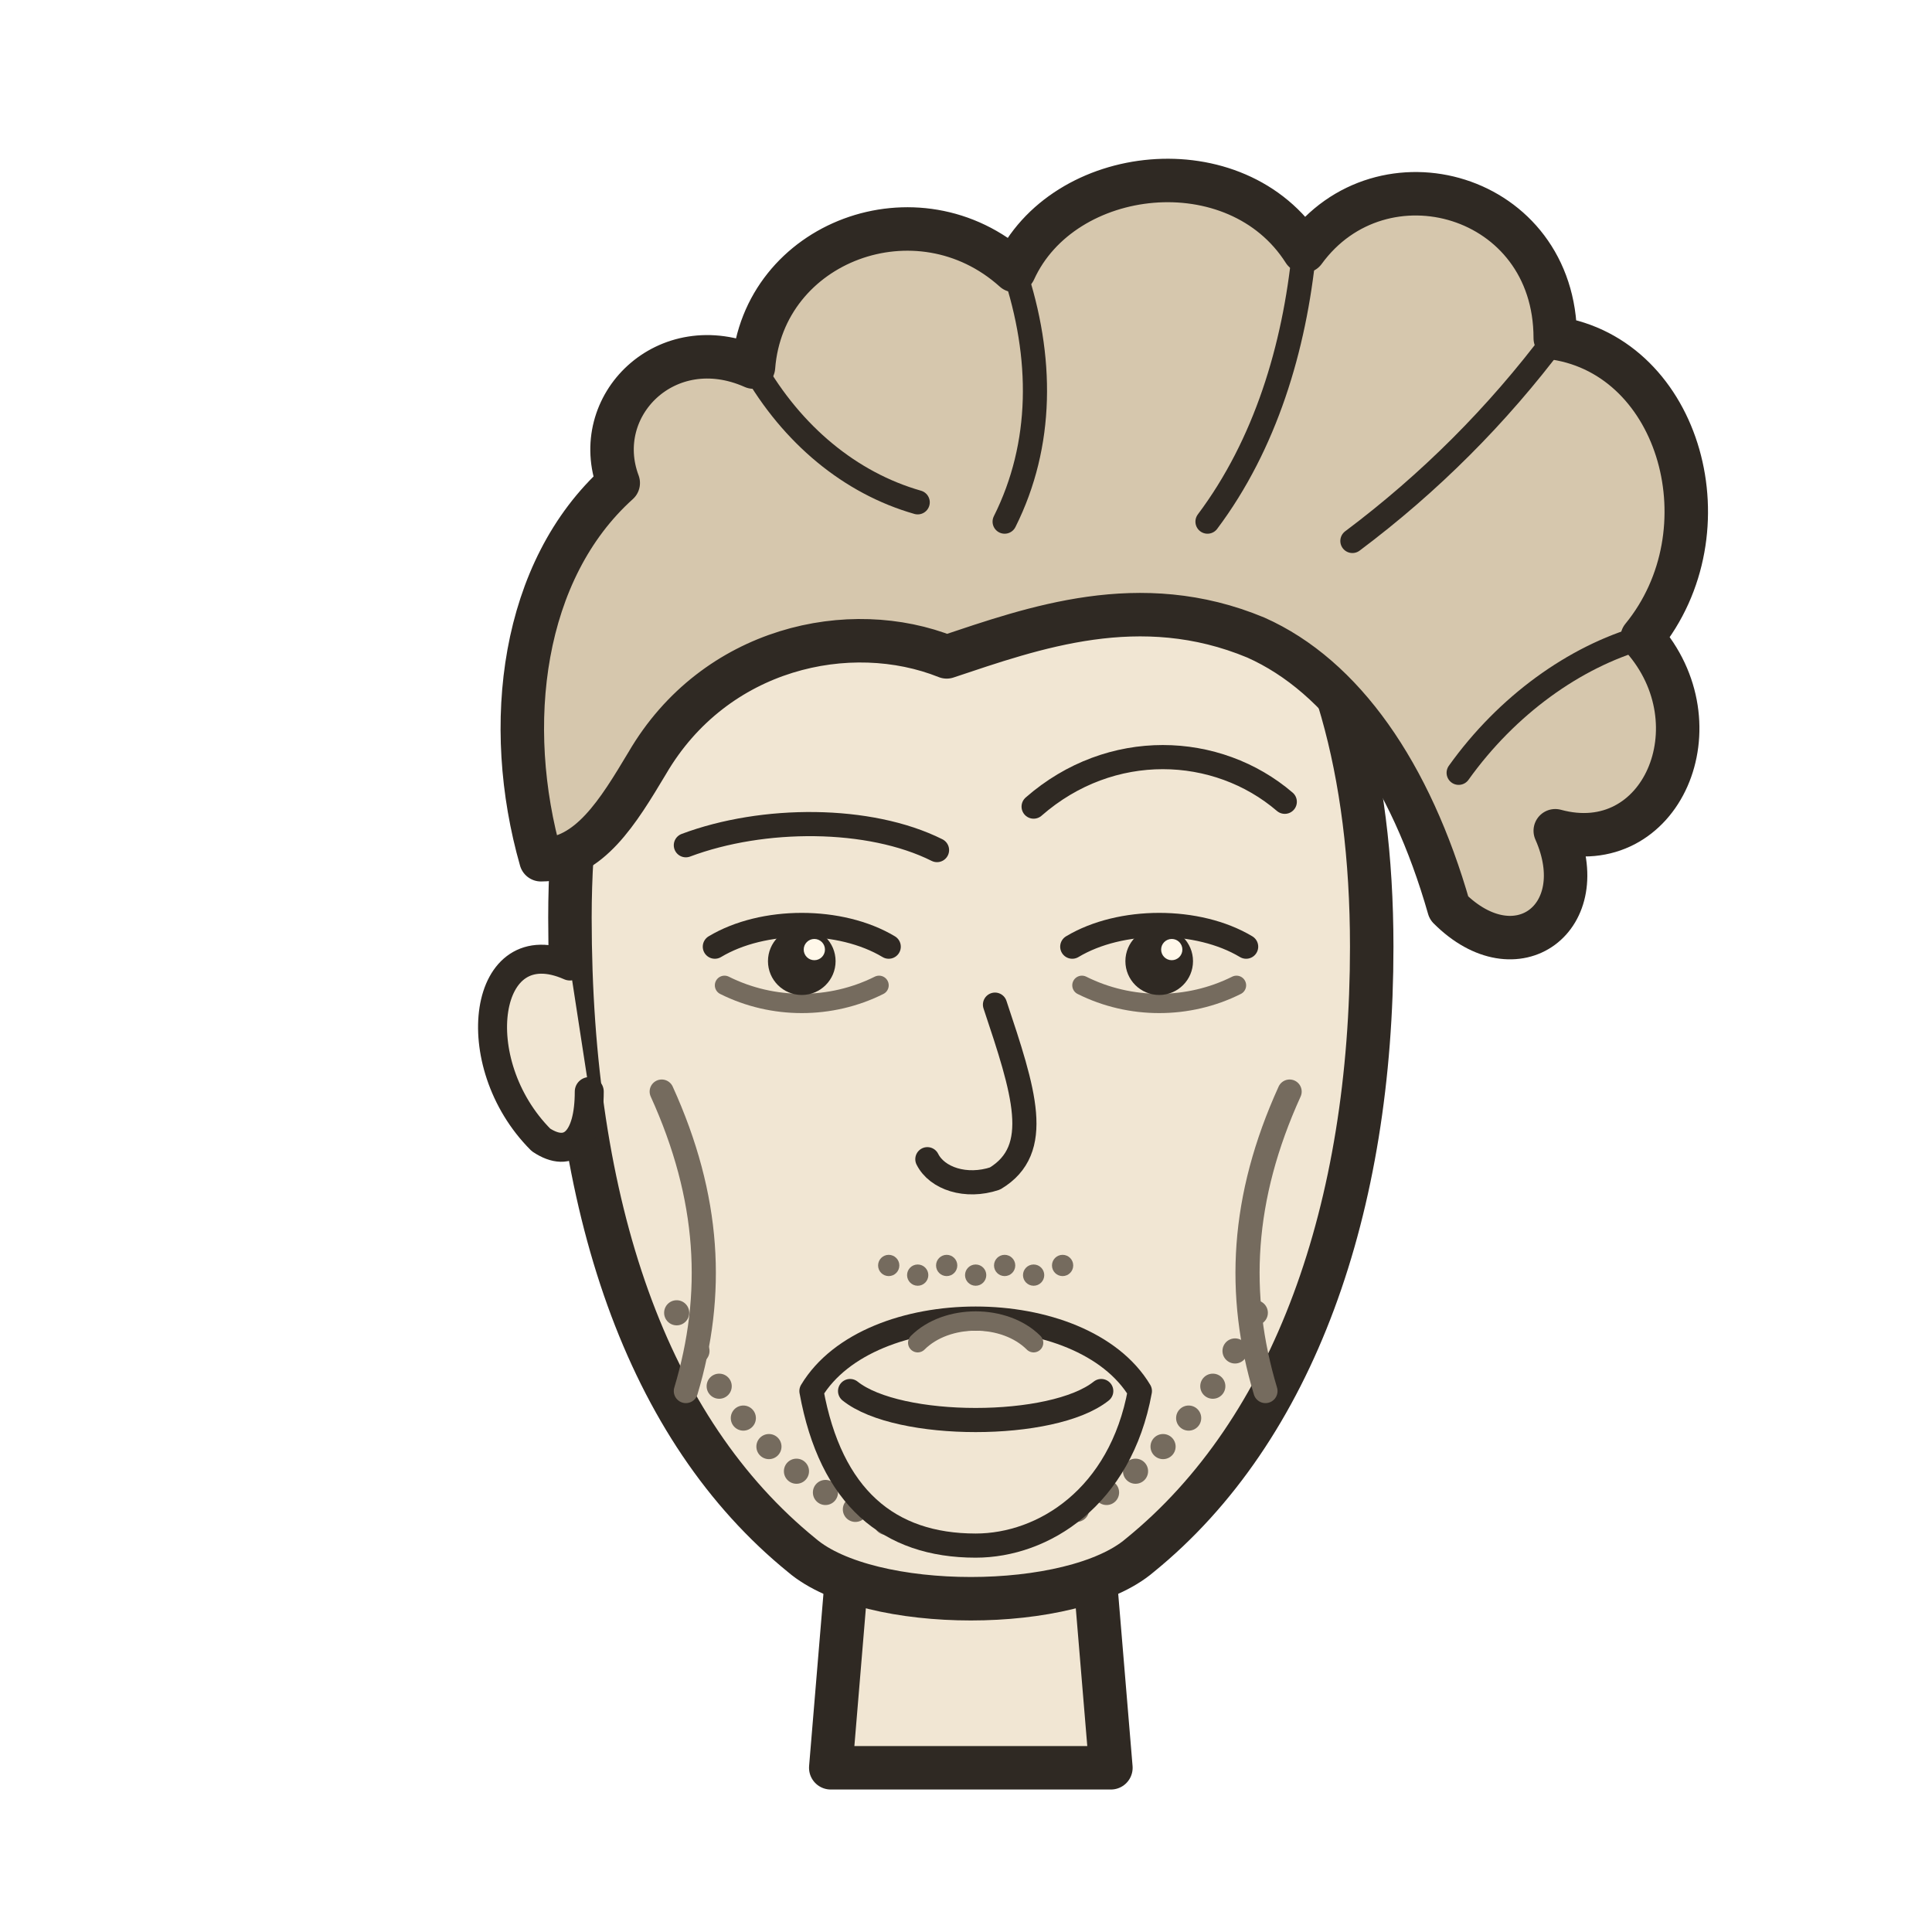
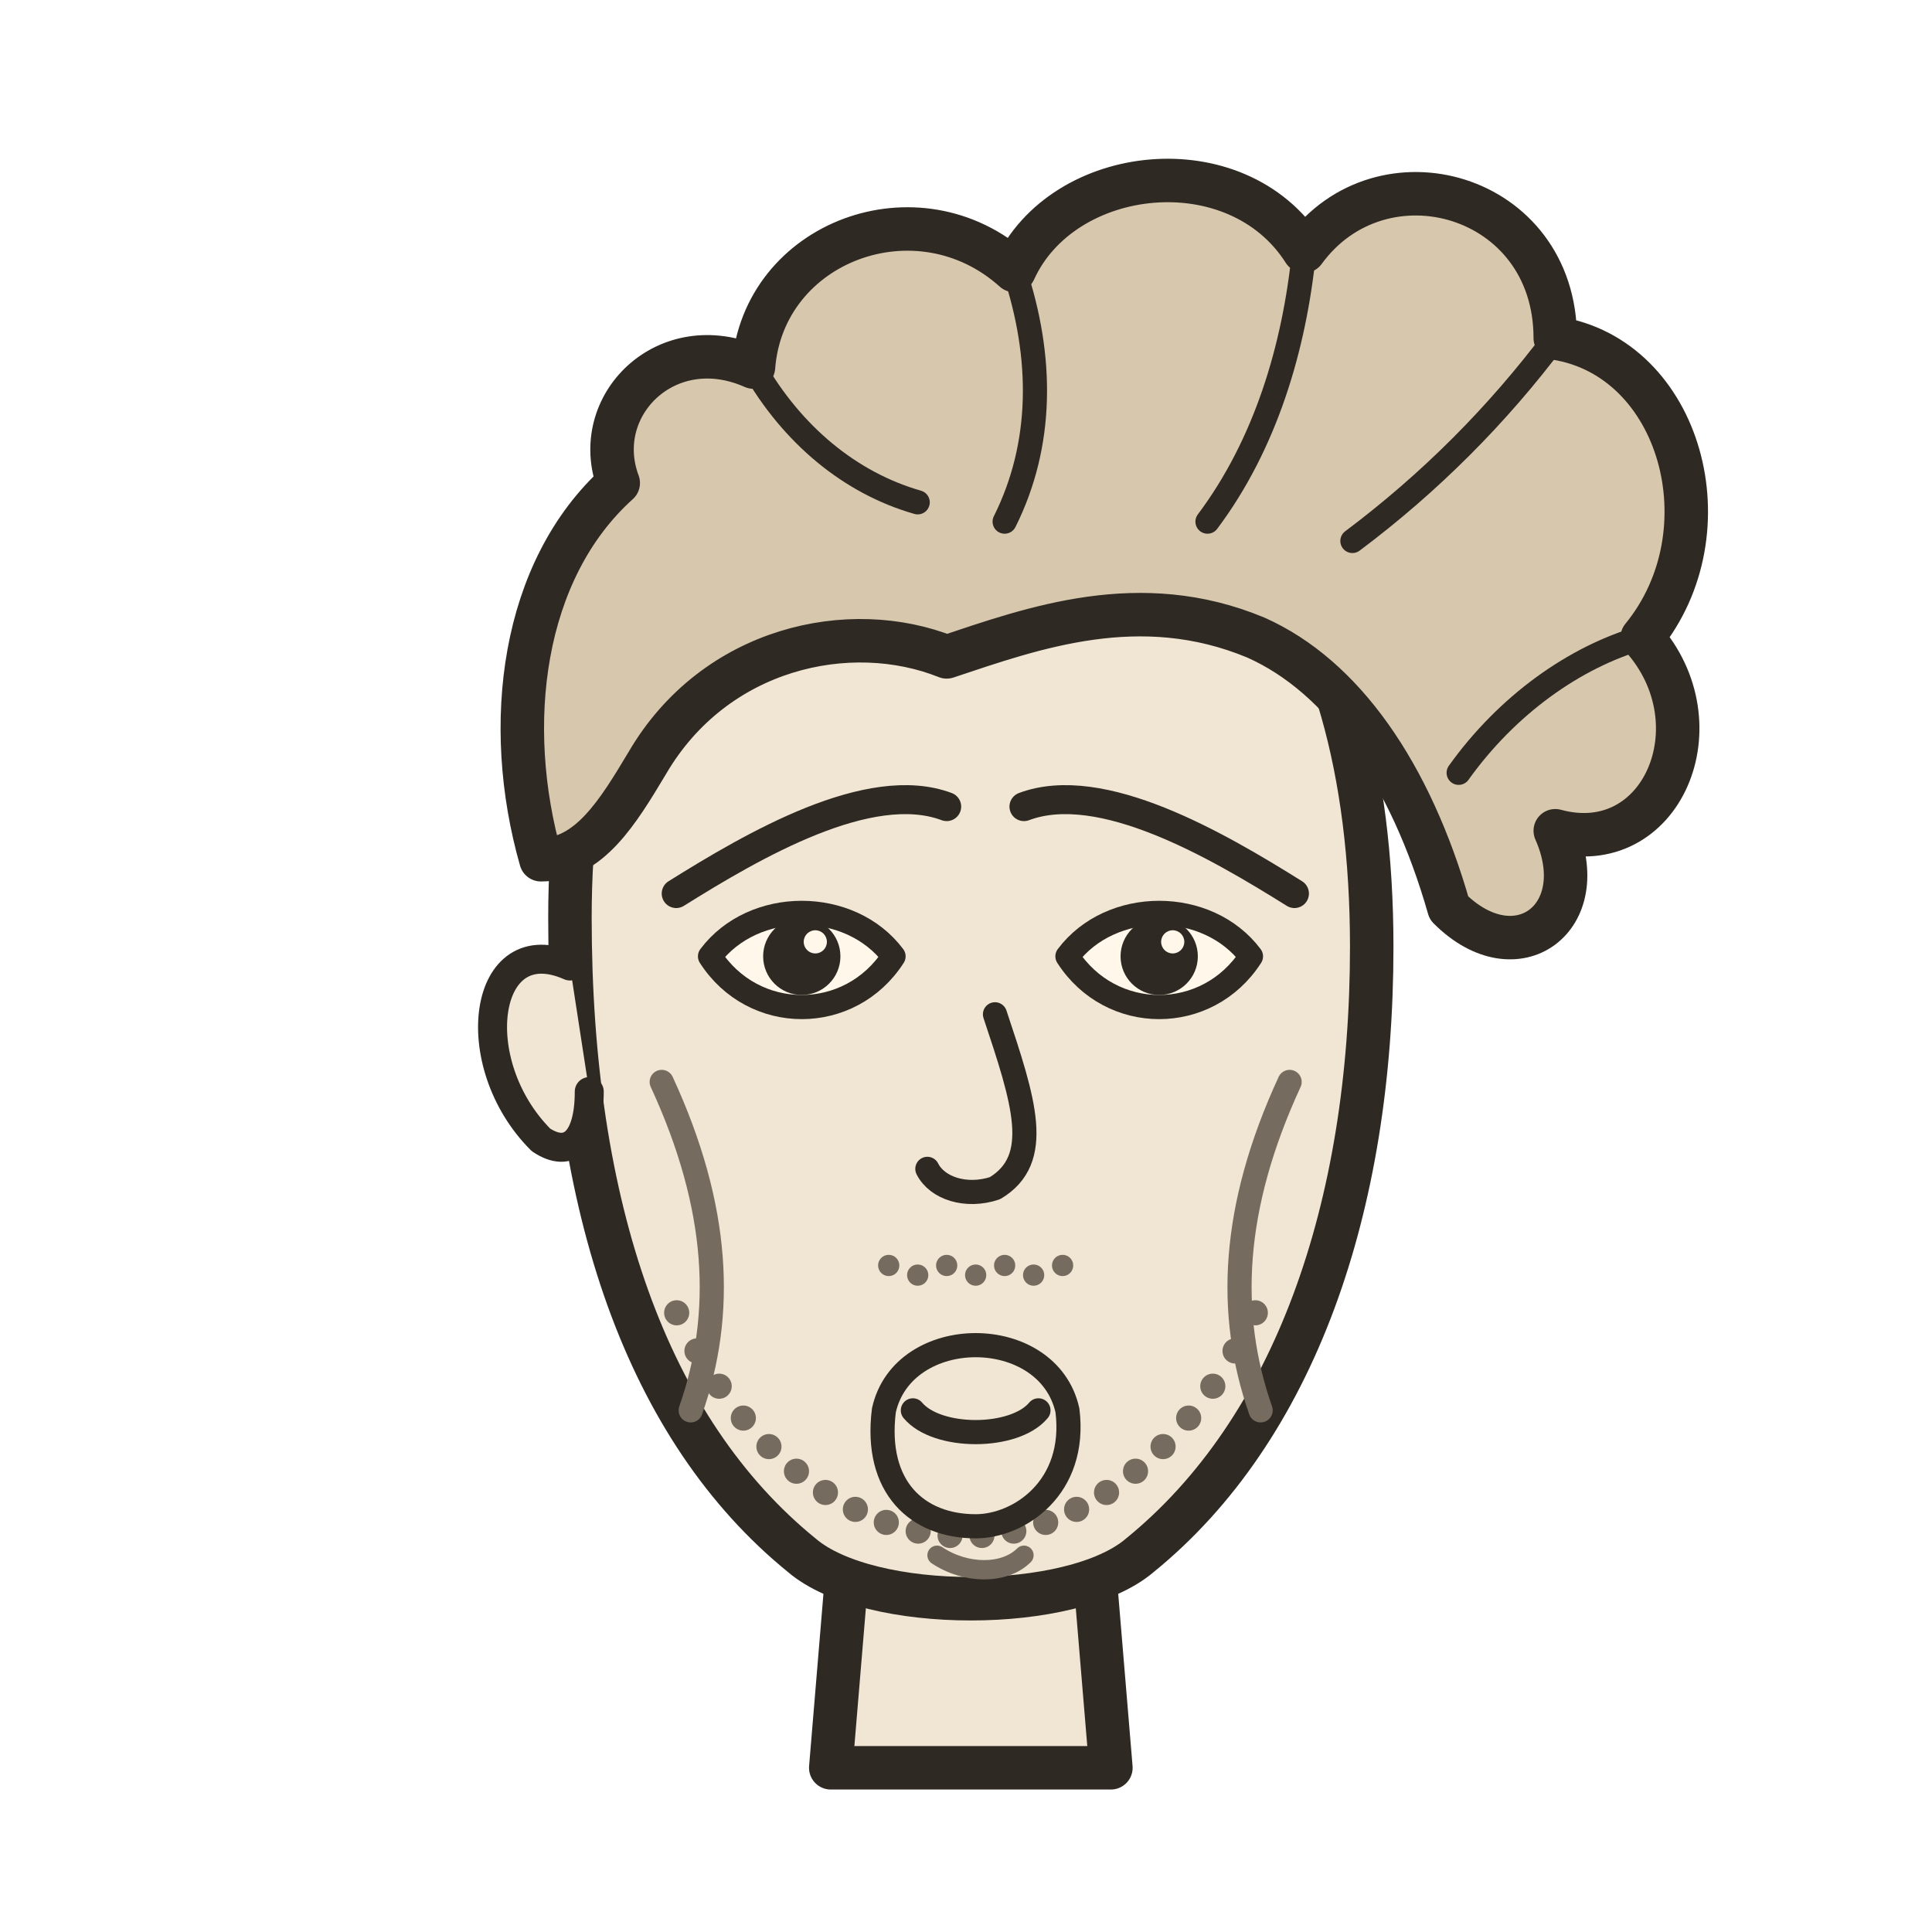
<svg xmlns="http://www.w3.org/2000/svg" width="400" height="400" viewBox="0 0 400 400">
  <path d="M 176 318 L 172 366 L 230 366 L 226 318 Z" fill="#f1e6d3" stroke="#2f2923" stroke-width="9" stroke-linecap="round" stroke-linejoin="round" />
  <path d="M 118 190 C 118 120, 152 84, 200 84 C 250 84, 284 122, 284 196 C 284 250, 268 296, 236 322 C 222 334, 180 334, 166 322 C 134 296, 118 250, 118 190 Z" fill="#f1e6d3" stroke="#2f2923" stroke-width="9" stroke-linecap="round" stroke-linejoin="round" />
  <path d="M 118 200 C 100 192, 96 220, 112 236 C 118 240, 122 236, 122 226" fill="#f1e6d3" stroke="#2f2923" stroke-width="6" stroke-linecap="round" stroke-linejoin="round" />
  <circle cx="259.9" cy="271.8" r="2.6" fill="#756b5e" stroke="none" stroke-width="0" />
  <circle cx="255.7" cy="279.7" r="2.6" fill="#756b5e" stroke="none" stroke-width="0" />
  <circle cx="251.1" cy="287.0" r="2.6" fill="#756b5e" stroke="none" stroke-width="0" />
  <circle cx="246.1" cy="293.6" r="2.6" fill="#756b5e" stroke="none" stroke-width="0" />
  <circle cx="240.8" cy="299.5" r="2.6" fill="#756b5e" stroke="none" stroke-width="0" />
  <circle cx="235.1" cy="304.6" r="2.6" fill="#756b5e" stroke="none" stroke-width="0" />
  <circle cx="229.1" cy="309.0" r="2.6" fill="#756b5e" stroke="none" stroke-width="0" />
  <circle cx="222.9" cy="312.5" r="2.6" fill="#756b5e" stroke="none" stroke-width="0" />
  <circle cx="216.5" cy="315.2" r="2.6" fill="#756b5e" stroke="none" stroke-width="0" />
  <circle cx="209.9" cy="317.0" r="2.6" fill="#756b5e" stroke="none" stroke-width="0" />
  <circle cx="203.3" cy="317.9" r="2.6" fill="#756b5e" stroke="none" stroke-width="0" />
  <circle cx="196.7" cy="317.9" r="2.6" fill="#756b5e" stroke="none" stroke-width="0" />
  <circle cx="190.1" cy="317.0" r="2.6" fill="#756b5e" stroke="none" stroke-width="0" />
  <circle cx="183.5" cy="315.2" r="2.6" fill="#756b5e" stroke="none" stroke-width="0" />
  <circle cx="177.1" cy="312.5" r="2.6" fill="#756b5e" stroke="none" stroke-width="0" />
  <circle cx="170.9" cy="309.0" r="2.6" fill="#756b5e" stroke="none" stroke-width="0" />
  <circle cx="164.9" cy="304.6" r="2.6" fill="#756b5e" stroke="none" stroke-width="0" />
  <circle cx="159.2" cy="299.5" r="2.6" fill="#756b5e" stroke="none" stroke-width="0" />
  <circle cx="153.9" cy="293.6" r="2.6" fill="#756b5e" stroke="none" stroke-width="0" />
  <circle cx="148.9" cy="287.0" r="2.6" fill="#756b5e" stroke="none" stroke-width="0" />
  <circle cx="144.3" cy="279.7" r="2.6" fill="#756b5e" stroke="none" stroke-width="0" />
  <circle cx="140.1" cy="271.8" r="2.6" fill="#756b5e" stroke="none" stroke-width="0" />
  <circle cx="184" cy="262" r="2.2" fill="#756b5e" stroke="none" stroke-width="0" />
  <circle cx="190" cy="264" r="2.2" fill="#756b5e" stroke="none" stroke-width="0" />
  <circle cx="196" cy="262" r="2.2" fill="#756b5e" stroke="none" stroke-width="0" />
  <circle cx="202" cy="264" r="2.2" fill="#756b5e" stroke="none" stroke-width="0" />
  <circle cx="208" cy="262" r="2.2" fill="#756b5e" stroke="none" stroke-width="0" />
  <circle cx="214" cy="264" r="2.2" fill="#756b5e" stroke="none" stroke-width="0" />
  <circle cx="220" cy="262" r="2.2" fill="#756b5e" stroke="none" stroke-width="0" />
  <path d="M 112 178 C 104 150, 108 118, 128 100 C 122 84, 138 68, 156 76 C 158 50, 190 38, 210 56 C 220 34, 256 30, 270 52 C 286 30, 322 40, 322 70 C 348 74, 358 110, 340 132 C 356 150, 344 178, 322 172 C 330 190, 314 202, 300 188 C 292 160, 278 140, 260 132 C 236 122, 214 130, 196 136 C 176 128, 148 134, 134 158 C 128 168, 122 178, 112 178 Z" fill="#d6c7ad" stroke="#2f2923" stroke-width="9" stroke-linecap="round" stroke-linejoin="round" />
  <path d="M 156 76 C 164 90, 176 100, 190 104" fill="none" stroke="#2f2923" stroke-width="5" stroke-linecap="round" stroke-linejoin="round" />
  <path d="M 210 56 C 216 74, 216 92, 208 108" fill="none" stroke="#2f2923" stroke-width="5" stroke-linecap="round" stroke-linejoin="round" />
  <path d="M 270 52 C 268 72, 262 92, 250 108" fill="none" stroke="#2f2923" stroke-width="5" stroke-linecap="round" stroke-linejoin="round" />
  <path d="M 322 70 C 310 86, 296 100, 280 112" fill="none" stroke="#2f2923" stroke-width="5" stroke-linecap="round" stroke-linejoin="round" />
  <path d="M 340 132 C 326 136, 312 146, 302 160" fill="none" stroke="#2f2923" stroke-width="5" stroke-linecap="round" stroke-linejoin="round" />
-   <path d="M 137 226 C 147 248, 148 268, 142 288" fill="none" stroke="#756b5e" stroke-width="5" stroke-linecap="round" stroke-linejoin="round" />
-   <path d="M 267 226 C 257 248, 256 268, 262 288" fill="none" stroke="#756b5e" stroke-width="5" stroke-linecap="round" stroke-linejoin="round" />
-   <path d="M 142 175 C 158 169, 180 169, 194 176" fill="none" stroke="#2f2923" stroke-width="5" stroke-linecap="round" stroke-linejoin="round" />
-   <path d="M 214 167 C 230 153, 252 154, 266 166" fill="none" stroke="#2f2923" stroke-width="5" stroke-linecap="round" stroke-linejoin="round" />
-   <path d="M 148 196.0 C 158 190, 174 190, 184 196.0" fill="none" stroke="#2f2923" stroke-width="5" stroke-linecap="round" stroke-linejoin="round" />
-   <path d="M 150 204 C 160 209, 172 209, 182 204" fill="none" stroke="#756b5e" stroke-width="4" stroke-linecap="round" stroke-linejoin="round" />
-   <circle cx="166" cy="199" r="7.0" fill="#2f2923" stroke="none" stroke-width="0" />
-   <circle cx="168.6" cy="196.6" r="2.2" fill="#fff8ea" stroke="none" stroke-width="0" />
-   <path d="M 222 196.0 C 232 190, 248 190, 258 196.0" fill="none" stroke="#2f2923" stroke-width="5" stroke-linecap="round" stroke-linejoin="round" />
-   <path d="M 224 204 C 234 209, 246 209, 256 204" fill="none" stroke="#756b5e" stroke-width="4" stroke-linecap="round" stroke-linejoin="round" />
-   <circle cx="240" cy="199" r="7.0" fill="#2f2923" stroke="none" stroke-width="0" />
-   <circle cx="242.6" cy="196.6" r="2.2" fill="#fff8ea" stroke="none" stroke-width="0" />
-   <path d="M 206 208 C 212 226, 216 238, 206 244 C 200 246, 194 244, 192 240" fill="none" stroke="#2f2923" stroke-width="5" stroke-linecap="round" stroke-linejoin="round" />
-   <path d="M 168 288 C 180 268, 224 268, 236 288 C 232 310, 216 320, 202 320 C 184 320, 172 310, 168 288 Z" fill="#f1e6d3" stroke="#2f2923" stroke-width="5" stroke-linecap="round" stroke-linejoin="round" />
-   <path d="M 176 288 C 186 296, 218 296, 228 288" fill="none" stroke="#2f2923" stroke-width="5" stroke-linecap="round" stroke-linejoin="round" />
-   <path d="M 190 278 C 196 272, 208 272, 214 278" fill="none" stroke="#756b5e" stroke-width="4" stroke-linecap="round" stroke-linejoin="round" />
+   <path d="M 137 224 C 149 250, 150 272, 143 292" fill="none" stroke="#756b5e" stroke-width="5" stroke-linecap="round" stroke-linejoin="round" />
+   <path d="M 267 224 C 255 250, 254 272, 261 292" fill="none" stroke="#756b5e" stroke-width="5" stroke-linecap="round" stroke-linejoin="round" />
+   <path d="M 140 185 C 156 175, 180 161, 196 167" fill="none" stroke="#2f2923" stroke-width="6" stroke-linecap="round" stroke-linejoin="round" />
+   <path d="M 212 167 C 228 161, 252 175, 268 185" fill="none" stroke="#2f2923" stroke-width="6" stroke-linecap="round" stroke-linejoin="round" />
+   <path d="M 147 198 C 156 186, 176 186, 185 198 C 176 212, 156 212, 147 198 Z" fill="#fff8ea" stroke="#2f2923" stroke-width="5" stroke-linecap="round" stroke-linejoin="round" />
+   <circle cx="166" cy="198" r="8.0" fill="#2f2923" stroke="none" stroke-width="0" />
+   <circle cx="168.8" cy="195" r="2.4" fill="#fff8ea" stroke="none" stroke-width="0" />
+   <path d="M 221 198 C 230 186, 250 186, 259 198 C 250 212, 230 212, 221 198 Z" fill="#fff8ea" stroke="#2f2923" stroke-width="5" stroke-linecap="round" stroke-linejoin="round" />
+   <circle cx="240" cy="198" r="8.0" fill="#2f2923" stroke="none" stroke-width="0" />
+   <circle cx="242.8" cy="195" r="2.4" fill="#fff8ea" stroke="none" stroke-width="0" />
+   <path d="M 206 210 C 212 228, 216 240, 206 246 C 200 248, 194 246, 192 242" fill="none" stroke="#2f2923" stroke-width="5" stroke-linecap="round" stroke-linejoin="round" />
+   <path d="M 183 292 C 187 274, 217 274, 221 292 C 223 308, 211 316, 202 316 C 190 316, 181 308, 183 292 Z" fill="#f1e6d3" stroke="#2f2923" stroke-width="5" stroke-linecap="round" stroke-linejoin="round" />
+   <path d="M 189 292 C 194 298, 210 298, 215 292" fill="none" stroke="#2f2923" stroke-width="5" stroke-linecap="round" stroke-linejoin="round" />
+   <path d="M 194 322 C 200 326, 208 326, 212 322" fill="none" stroke="#756b5e" stroke-width="4" stroke-linecap="round" stroke-linejoin="round" />
</svg>
